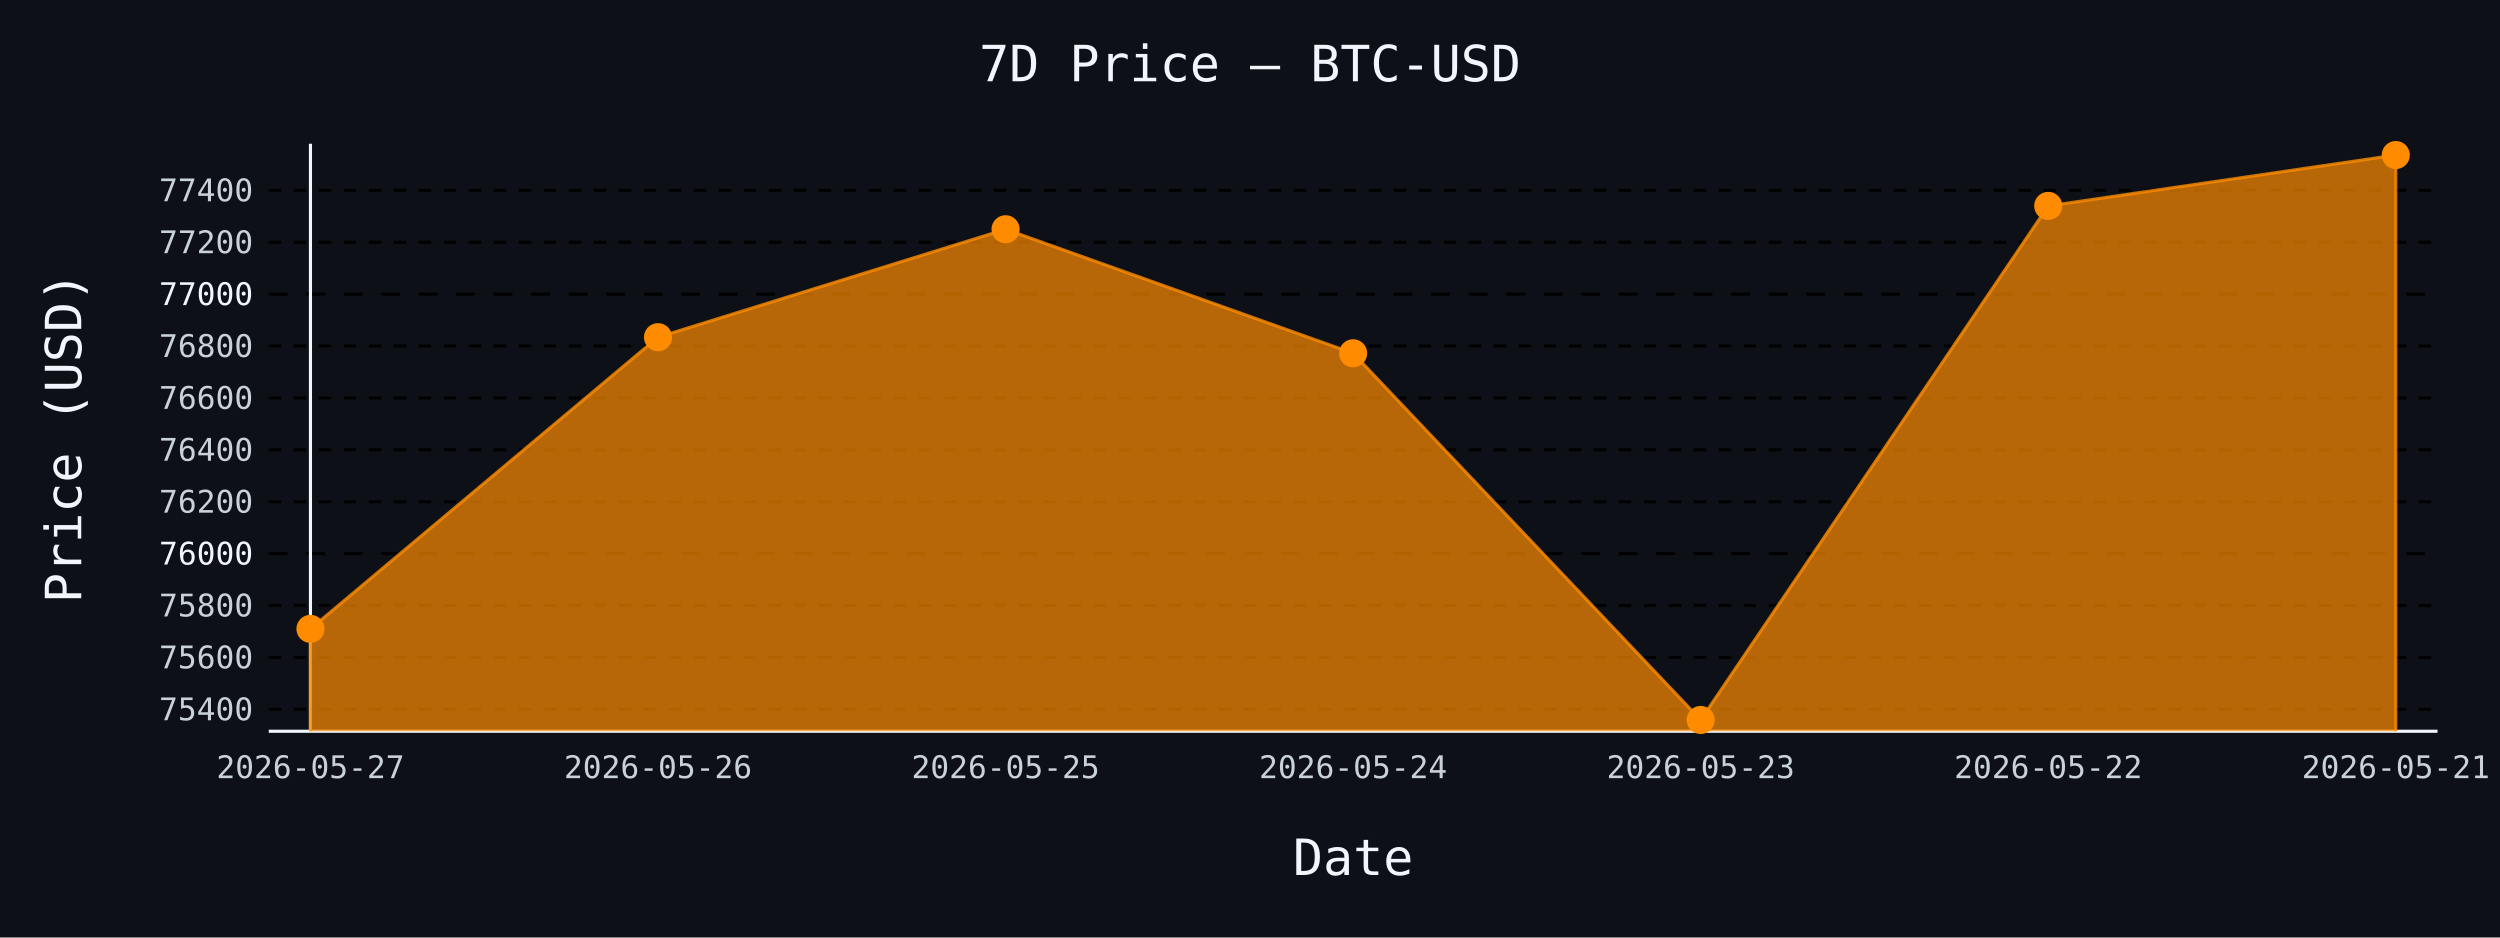
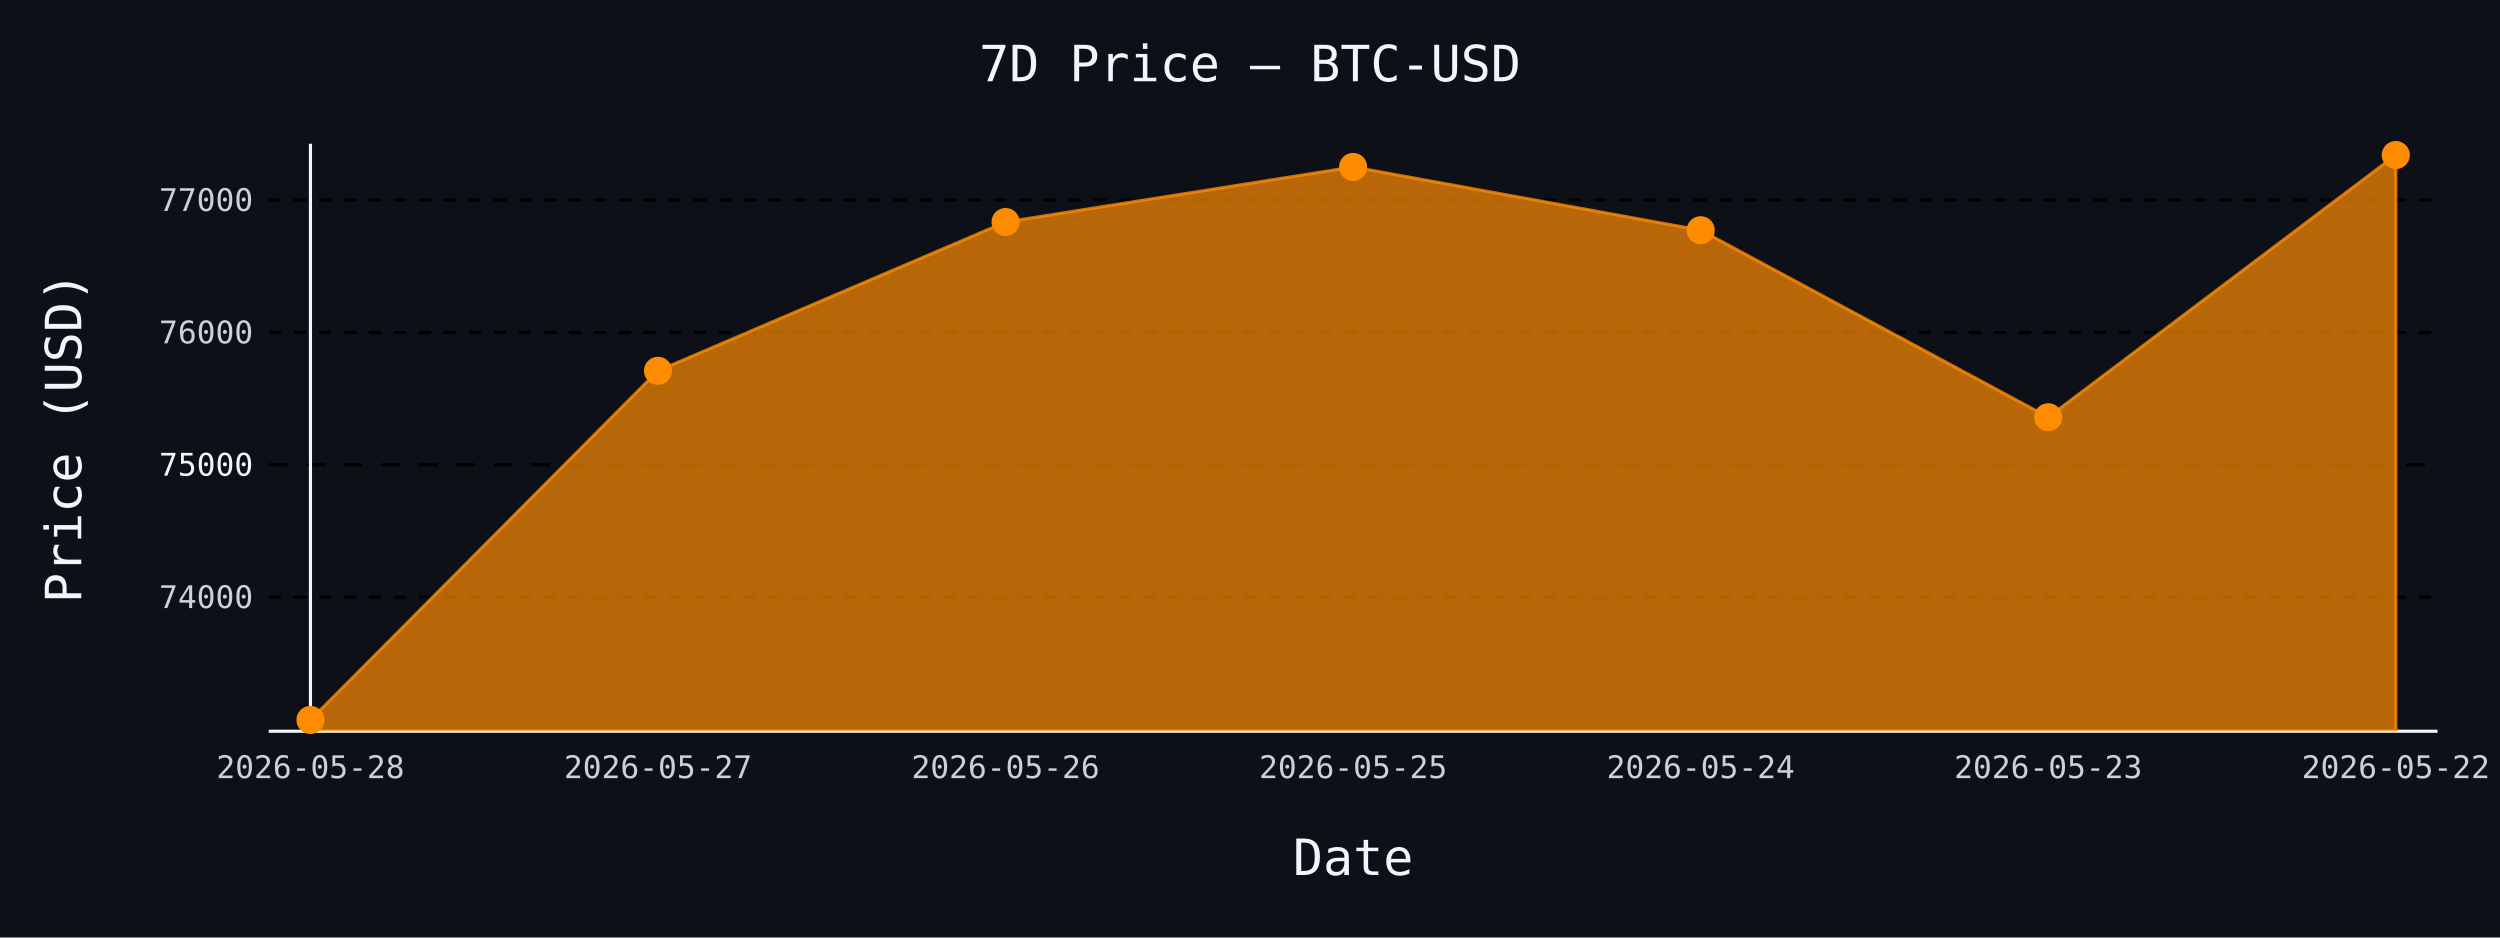
- <svg xmlns="http://www.w3.org/2000/svg" id="chart-19b58eb7-57fd-45db-b124-68cfaf619220" class="pygal-chart" viewBox="0 0 800 300">
+ <svg xmlns="http://www.w3.org/2000/svg" id="chart-6cd93ca4-629e-4614-a205-09ef5eed3ef2" class="pygal-chart" viewBox="0 0 800 300">
  <defs>
-     <style type="text/css">#chart-19b58eb7-57fd-45db-b124-68cfaf619220{-webkit-user-select:none;-webkit-font-smoothing:antialiased;font-family:monospace}#chart-19b58eb7-57fd-45db-b124-68cfaf619220 .title{font-family:monospace;font-size:16px}#chart-19b58eb7-57fd-45db-b124-68cfaf619220 .legends .legend text{font-family:monospace;font-size:14px}#chart-19b58eb7-57fd-45db-b124-68cfaf619220 .axis text{font-family:monospace;font-size:10px}#chart-19b58eb7-57fd-45db-b124-68cfaf619220 .axis text.major{font-family:monospace;font-size:10px}#chart-19b58eb7-57fd-45db-b124-68cfaf619220 .text-overlay text.value{font-family:monospace;font-size:16px}#chart-19b58eb7-57fd-45db-b124-68cfaf619220 .text-overlay text.label{font-family:monospace;font-size:10px}#chart-19b58eb7-57fd-45db-b124-68cfaf619220 .tooltip{font-family:monospace;font-size:14px}#chart-19b58eb7-57fd-45db-b124-68cfaf619220 text.no_data{font-family:monospace;font-size:64px}
- #chart-19b58eb7-57fd-45db-b124-68cfaf619220{background-color:#0d1117}#chart-19b58eb7-57fd-45db-b124-68cfaf619220 path,#chart-19b58eb7-57fd-45db-b124-68cfaf619220 line,#chart-19b58eb7-57fd-45db-b124-68cfaf619220 rect,#chart-19b58eb7-57fd-45db-b124-68cfaf619220 circle{-webkit-transition:150ms;-moz-transition:150ms;transition:150ms}#chart-19b58eb7-57fd-45db-b124-68cfaf619220 .graph &gt; .background{fill:#0d1117}#chart-19b58eb7-57fd-45db-b124-68cfaf619220 .plot &gt; .background{fill:#0d1117}#chart-19b58eb7-57fd-45db-b124-68cfaf619220 .graph{fill:#c9d1d9}#chart-19b58eb7-57fd-45db-b124-68cfaf619220 text.no_data{fill:#f0f6fc}#chart-19b58eb7-57fd-45db-b124-68cfaf619220 .title{fill:#f0f6fc}#chart-19b58eb7-57fd-45db-b124-68cfaf619220 .legends .legend text{fill:#c9d1d9}#chart-19b58eb7-57fd-45db-b124-68cfaf619220 .legends .legend:hover text{fill:#f0f6fc}#chart-19b58eb7-57fd-45db-b124-68cfaf619220 .axis .line{stroke:#f0f6fc}#chart-19b58eb7-57fd-45db-b124-68cfaf619220 .axis .guide.line{stroke:#8b949e}#chart-19b58eb7-57fd-45db-b124-68cfaf619220 .axis .major.line{stroke:#c9d1d9}#chart-19b58eb7-57fd-45db-b124-68cfaf619220 .axis text.major{fill:#f0f6fc}#chart-19b58eb7-57fd-45db-b124-68cfaf619220 .axis.y .guides:hover .guide.line,#chart-19b58eb7-57fd-45db-b124-68cfaf619220 .line-graph .axis.x .guides:hover .guide.line,#chart-19b58eb7-57fd-45db-b124-68cfaf619220 .stackedline-graph .axis.x .guides:hover .guide.line,#chart-19b58eb7-57fd-45db-b124-68cfaf619220 .xy-graph .axis.x .guides:hover .guide.line{stroke:#f0f6fc}#chart-19b58eb7-57fd-45db-b124-68cfaf619220 .axis .guides:hover text{fill:#f0f6fc}#chart-19b58eb7-57fd-45db-b124-68cfaf619220 .reactive{fill-opacity:.7;stroke-opacity:.8;stroke-width:1}#chart-19b58eb7-57fd-45db-b124-68cfaf619220 .ci{stroke:#c9d1d9}#chart-19b58eb7-57fd-45db-b124-68cfaf619220 .reactive.active,#chart-19b58eb7-57fd-45db-b124-68cfaf619220 .active .reactive{fill-opacity:.8;stroke-opacity:.9;stroke-width:4}#chart-19b58eb7-57fd-45db-b124-68cfaf619220 .ci .reactive.active{stroke-width:1.5}#chart-19b58eb7-57fd-45db-b124-68cfaf619220 .series text{fill:#f0f6fc}#chart-19b58eb7-57fd-45db-b124-68cfaf619220 .tooltip rect{fill:#0d1117;stroke:#f0f6fc;-webkit-transition:opacity 150ms;-moz-transition:opacity 150ms;transition:opacity 150ms}#chart-19b58eb7-57fd-45db-b124-68cfaf619220 .tooltip .label{fill:#c9d1d9}#chart-19b58eb7-57fd-45db-b124-68cfaf619220 .tooltip .label{fill:#c9d1d9}#chart-19b58eb7-57fd-45db-b124-68cfaf619220 .tooltip .legend{font-size:.8em;fill:#8b949e}#chart-19b58eb7-57fd-45db-b124-68cfaf619220 .tooltip .x_label{font-size:.6em;fill:#f0f6fc}#chart-19b58eb7-57fd-45db-b124-68cfaf619220 .tooltip .xlink{font-size:.5em;text-decoration:underline}#chart-19b58eb7-57fd-45db-b124-68cfaf619220 .tooltip .value{font-size:1.5em}#chart-19b58eb7-57fd-45db-b124-68cfaf619220 .bound{font-size:.5em}#chart-19b58eb7-57fd-45db-b124-68cfaf619220 .max-value{font-size:.75em;fill:#8b949e}#chart-19b58eb7-57fd-45db-b124-68cfaf619220 .map-element{fill:#0d1117;stroke:#8b949e !important}#chart-19b58eb7-57fd-45db-b124-68cfaf619220 .map-element .reactive{fill-opacity:inherit;stroke-opacity:inherit}#chart-19b58eb7-57fd-45db-b124-68cfaf619220 .color-0,#chart-19b58eb7-57fd-45db-b124-68cfaf619220 .color-0 a:visited{stroke:#ff8c00;fill:#ff8c00}#chart-19b58eb7-57fd-45db-b124-68cfaf619220 .text-overlay .color-0 text{fill:black}
- #chart-19b58eb7-57fd-45db-b124-68cfaf619220 text.no_data{text-anchor:middle}#chart-19b58eb7-57fd-45db-b124-68cfaf619220 .guide.line{fill:none}#chart-19b58eb7-57fd-45db-b124-68cfaf619220 .centered{text-anchor:middle}#chart-19b58eb7-57fd-45db-b124-68cfaf619220 .title{text-anchor:middle}#chart-19b58eb7-57fd-45db-b124-68cfaf619220 .legends .legend text{fill-opacity:1}#chart-19b58eb7-57fd-45db-b124-68cfaf619220 .axis.x text{text-anchor:middle}#chart-19b58eb7-57fd-45db-b124-68cfaf619220 .axis.x:not(.web) text[transform]{text-anchor:start}#chart-19b58eb7-57fd-45db-b124-68cfaf619220 .axis.x:not(.web) text[transform].backwards{text-anchor:end}#chart-19b58eb7-57fd-45db-b124-68cfaf619220 .axis.y text{text-anchor:end}#chart-19b58eb7-57fd-45db-b124-68cfaf619220 .axis.y text[transform].backwards{text-anchor:start}#chart-19b58eb7-57fd-45db-b124-68cfaf619220 .axis.y2 text{text-anchor:start}#chart-19b58eb7-57fd-45db-b124-68cfaf619220 .axis.y2 text[transform].backwards{text-anchor:end}#chart-19b58eb7-57fd-45db-b124-68cfaf619220 .axis .guide.line{stroke-dasharray:4,4;stroke:black}#chart-19b58eb7-57fd-45db-b124-68cfaf619220 .axis .major.guide.line{stroke-dasharray:6,6;stroke:black}#chart-19b58eb7-57fd-45db-b124-68cfaf619220 .horizontal .axis.y .guide.line,#chart-19b58eb7-57fd-45db-b124-68cfaf619220 .horizontal .axis.y2 .guide.line,#chart-19b58eb7-57fd-45db-b124-68cfaf619220 .vertical .axis.x .guide.line{opacity:0}#chart-19b58eb7-57fd-45db-b124-68cfaf619220 .horizontal .axis.always_show .guide.line,#chart-19b58eb7-57fd-45db-b124-68cfaf619220 .vertical .axis.always_show .guide.line{opacity:1 !important}#chart-19b58eb7-57fd-45db-b124-68cfaf619220 .axis.y .guides:hover .guide.line,#chart-19b58eb7-57fd-45db-b124-68cfaf619220 .axis.y2 .guides:hover .guide.line,#chart-19b58eb7-57fd-45db-b124-68cfaf619220 .axis.x .guides:hover .guide.line{opacity:1}#chart-19b58eb7-57fd-45db-b124-68cfaf619220 .axis .guides:hover text{opacity:1}#chart-19b58eb7-57fd-45db-b124-68cfaf619220 .nofill{fill:none}#chart-19b58eb7-57fd-45db-b124-68cfaf619220 .subtle-fill{fill-opacity:.2}#chart-19b58eb7-57fd-45db-b124-68cfaf619220 .dot{stroke-width:1px;fill-opacity:1;stroke-opacity:1}#chart-19b58eb7-57fd-45db-b124-68cfaf619220 .dot.active{stroke-width:5px}#chart-19b58eb7-57fd-45db-b124-68cfaf619220 .dot.negative{fill:transparent}#chart-19b58eb7-57fd-45db-b124-68cfaf619220 text,#chart-19b58eb7-57fd-45db-b124-68cfaf619220 tspan{stroke:none !important}#chart-19b58eb7-57fd-45db-b124-68cfaf619220 .series text.active{opacity:1}#chart-19b58eb7-57fd-45db-b124-68cfaf619220 .tooltip rect{fill-opacity:.95;stroke-width:.5}#chart-19b58eb7-57fd-45db-b124-68cfaf619220 .tooltip text{fill-opacity:1}#chart-19b58eb7-57fd-45db-b124-68cfaf619220 .showable{visibility:hidden}#chart-19b58eb7-57fd-45db-b124-68cfaf619220 .showable.shown{visibility:visible}#chart-19b58eb7-57fd-45db-b124-68cfaf619220 .gauge-background{fill:rgba(229,229,229,1);stroke:none}#chart-19b58eb7-57fd-45db-b124-68cfaf619220 .bg-lines{stroke:#0d1117;stroke-width:2px}</style>
+     <style type="text/css">#chart-6cd93ca4-629e-4614-a205-09ef5eed3ef2{-webkit-user-select:none;-webkit-font-smoothing:antialiased;font-family:monospace}#chart-6cd93ca4-629e-4614-a205-09ef5eed3ef2 .title{font-family:monospace;font-size:16px}#chart-6cd93ca4-629e-4614-a205-09ef5eed3ef2 .legends .legend text{font-family:monospace;font-size:14px}#chart-6cd93ca4-629e-4614-a205-09ef5eed3ef2 .axis text{font-family:monospace;font-size:10px}#chart-6cd93ca4-629e-4614-a205-09ef5eed3ef2 .axis text.major{font-family:monospace;font-size:10px}#chart-6cd93ca4-629e-4614-a205-09ef5eed3ef2 .text-overlay text.value{font-family:monospace;font-size:16px}#chart-6cd93ca4-629e-4614-a205-09ef5eed3ef2 .text-overlay text.label{font-family:monospace;font-size:10px}#chart-6cd93ca4-629e-4614-a205-09ef5eed3ef2 .tooltip{font-family:monospace;font-size:14px}#chart-6cd93ca4-629e-4614-a205-09ef5eed3ef2 text.no_data{font-family:monospace;font-size:64px}
+ #chart-6cd93ca4-629e-4614-a205-09ef5eed3ef2{background-color:#0d1117}#chart-6cd93ca4-629e-4614-a205-09ef5eed3ef2 path,#chart-6cd93ca4-629e-4614-a205-09ef5eed3ef2 line,#chart-6cd93ca4-629e-4614-a205-09ef5eed3ef2 rect,#chart-6cd93ca4-629e-4614-a205-09ef5eed3ef2 circle{-webkit-transition:150ms;-moz-transition:150ms;transition:150ms}#chart-6cd93ca4-629e-4614-a205-09ef5eed3ef2 .graph &gt; .background{fill:#0d1117}#chart-6cd93ca4-629e-4614-a205-09ef5eed3ef2 .plot &gt; .background{fill:#0d1117}#chart-6cd93ca4-629e-4614-a205-09ef5eed3ef2 .graph{fill:#c9d1d9}#chart-6cd93ca4-629e-4614-a205-09ef5eed3ef2 text.no_data{fill:#f0f6fc}#chart-6cd93ca4-629e-4614-a205-09ef5eed3ef2 .title{fill:#f0f6fc}#chart-6cd93ca4-629e-4614-a205-09ef5eed3ef2 .legends .legend text{fill:#c9d1d9}#chart-6cd93ca4-629e-4614-a205-09ef5eed3ef2 .legends .legend:hover text{fill:#f0f6fc}#chart-6cd93ca4-629e-4614-a205-09ef5eed3ef2 .axis .line{stroke:#f0f6fc}#chart-6cd93ca4-629e-4614-a205-09ef5eed3ef2 .axis .guide.line{stroke:#8b949e}#chart-6cd93ca4-629e-4614-a205-09ef5eed3ef2 .axis .major.line{stroke:#c9d1d9}#chart-6cd93ca4-629e-4614-a205-09ef5eed3ef2 .axis text.major{fill:#f0f6fc}#chart-6cd93ca4-629e-4614-a205-09ef5eed3ef2 .axis.y .guides:hover .guide.line,#chart-6cd93ca4-629e-4614-a205-09ef5eed3ef2 .line-graph .axis.x .guides:hover .guide.line,#chart-6cd93ca4-629e-4614-a205-09ef5eed3ef2 .stackedline-graph .axis.x .guides:hover .guide.line,#chart-6cd93ca4-629e-4614-a205-09ef5eed3ef2 .xy-graph .axis.x .guides:hover .guide.line{stroke:#f0f6fc}#chart-6cd93ca4-629e-4614-a205-09ef5eed3ef2 .axis .guides:hover text{fill:#f0f6fc}#chart-6cd93ca4-629e-4614-a205-09ef5eed3ef2 .reactive{fill-opacity:.7;stroke-opacity:.8;stroke-width:1}#chart-6cd93ca4-629e-4614-a205-09ef5eed3ef2 .ci{stroke:#c9d1d9}#chart-6cd93ca4-629e-4614-a205-09ef5eed3ef2 .reactive.active,#chart-6cd93ca4-629e-4614-a205-09ef5eed3ef2 .active .reactive{fill-opacity:.8;stroke-opacity:.9;stroke-width:4}#chart-6cd93ca4-629e-4614-a205-09ef5eed3ef2 .ci .reactive.active{stroke-width:1.5}#chart-6cd93ca4-629e-4614-a205-09ef5eed3ef2 .series text{fill:#f0f6fc}#chart-6cd93ca4-629e-4614-a205-09ef5eed3ef2 .tooltip rect{fill:#0d1117;stroke:#f0f6fc;-webkit-transition:opacity 150ms;-moz-transition:opacity 150ms;transition:opacity 150ms}#chart-6cd93ca4-629e-4614-a205-09ef5eed3ef2 .tooltip .label{fill:#c9d1d9}#chart-6cd93ca4-629e-4614-a205-09ef5eed3ef2 .tooltip .label{fill:#c9d1d9}#chart-6cd93ca4-629e-4614-a205-09ef5eed3ef2 .tooltip .legend{font-size:.8em;fill:#8b949e}#chart-6cd93ca4-629e-4614-a205-09ef5eed3ef2 .tooltip .x_label{font-size:.6em;fill:#f0f6fc}#chart-6cd93ca4-629e-4614-a205-09ef5eed3ef2 .tooltip .xlink{font-size:.5em;text-decoration:underline}#chart-6cd93ca4-629e-4614-a205-09ef5eed3ef2 .tooltip .value{font-size:1.5em}#chart-6cd93ca4-629e-4614-a205-09ef5eed3ef2 .bound{font-size:.5em}#chart-6cd93ca4-629e-4614-a205-09ef5eed3ef2 .max-value{font-size:.75em;fill:#8b949e}#chart-6cd93ca4-629e-4614-a205-09ef5eed3ef2 .map-element{fill:#0d1117;stroke:#8b949e !important}#chart-6cd93ca4-629e-4614-a205-09ef5eed3ef2 .map-element .reactive{fill-opacity:inherit;stroke-opacity:inherit}#chart-6cd93ca4-629e-4614-a205-09ef5eed3ef2 .color-0,#chart-6cd93ca4-629e-4614-a205-09ef5eed3ef2 .color-0 a:visited{stroke:#ff8c00;fill:#ff8c00}#chart-6cd93ca4-629e-4614-a205-09ef5eed3ef2 .text-overlay .color-0 text{fill:black}
+ #chart-6cd93ca4-629e-4614-a205-09ef5eed3ef2 text.no_data{text-anchor:middle}#chart-6cd93ca4-629e-4614-a205-09ef5eed3ef2 .guide.line{fill:none}#chart-6cd93ca4-629e-4614-a205-09ef5eed3ef2 .centered{text-anchor:middle}#chart-6cd93ca4-629e-4614-a205-09ef5eed3ef2 .title{text-anchor:middle}#chart-6cd93ca4-629e-4614-a205-09ef5eed3ef2 .legends .legend text{fill-opacity:1}#chart-6cd93ca4-629e-4614-a205-09ef5eed3ef2 .axis.x text{text-anchor:middle}#chart-6cd93ca4-629e-4614-a205-09ef5eed3ef2 .axis.x:not(.web) text[transform]{text-anchor:start}#chart-6cd93ca4-629e-4614-a205-09ef5eed3ef2 .axis.x:not(.web) text[transform].backwards{text-anchor:end}#chart-6cd93ca4-629e-4614-a205-09ef5eed3ef2 .axis.y text{text-anchor:end}#chart-6cd93ca4-629e-4614-a205-09ef5eed3ef2 .axis.y text[transform].backwards{text-anchor:start}#chart-6cd93ca4-629e-4614-a205-09ef5eed3ef2 .axis.y2 text{text-anchor:start}#chart-6cd93ca4-629e-4614-a205-09ef5eed3ef2 .axis.y2 text[transform].backwards{text-anchor:end}#chart-6cd93ca4-629e-4614-a205-09ef5eed3ef2 .axis .guide.line{stroke-dasharray:4,4;stroke:black}#chart-6cd93ca4-629e-4614-a205-09ef5eed3ef2 .axis .major.guide.line{stroke-dasharray:6,6;stroke:black}#chart-6cd93ca4-629e-4614-a205-09ef5eed3ef2 .horizontal .axis.y .guide.line,#chart-6cd93ca4-629e-4614-a205-09ef5eed3ef2 .horizontal .axis.y2 .guide.line,#chart-6cd93ca4-629e-4614-a205-09ef5eed3ef2 .vertical .axis.x .guide.line{opacity:0}#chart-6cd93ca4-629e-4614-a205-09ef5eed3ef2 .horizontal .axis.always_show .guide.line,#chart-6cd93ca4-629e-4614-a205-09ef5eed3ef2 .vertical .axis.always_show .guide.line{opacity:1 !important}#chart-6cd93ca4-629e-4614-a205-09ef5eed3ef2 .axis.y .guides:hover .guide.line,#chart-6cd93ca4-629e-4614-a205-09ef5eed3ef2 .axis.y2 .guides:hover .guide.line,#chart-6cd93ca4-629e-4614-a205-09ef5eed3ef2 .axis.x .guides:hover .guide.line{opacity:1}#chart-6cd93ca4-629e-4614-a205-09ef5eed3ef2 .axis .guides:hover text{opacity:1}#chart-6cd93ca4-629e-4614-a205-09ef5eed3ef2 .nofill{fill:none}#chart-6cd93ca4-629e-4614-a205-09ef5eed3ef2 .subtle-fill{fill-opacity:.2}#chart-6cd93ca4-629e-4614-a205-09ef5eed3ef2 .dot{stroke-width:1px;fill-opacity:1;stroke-opacity:1}#chart-6cd93ca4-629e-4614-a205-09ef5eed3ef2 .dot.active{stroke-width:5px}#chart-6cd93ca4-629e-4614-a205-09ef5eed3ef2 .dot.negative{fill:transparent}#chart-6cd93ca4-629e-4614-a205-09ef5eed3ef2 text,#chart-6cd93ca4-629e-4614-a205-09ef5eed3ef2 tspan{stroke:none !important}#chart-6cd93ca4-629e-4614-a205-09ef5eed3ef2 .series text.active{opacity:1}#chart-6cd93ca4-629e-4614-a205-09ef5eed3ef2 .tooltip rect{fill-opacity:.95;stroke-width:.5}#chart-6cd93ca4-629e-4614-a205-09ef5eed3ef2 .tooltip text{fill-opacity:1}#chart-6cd93ca4-629e-4614-a205-09ef5eed3ef2 .showable{visibility:hidden}#chart-6cd93ca4-629e-4614-a205-09ef5eed3ef2 .showable.shown{visibility:visible}#chart-6cd93ca4-629e-4614-a205-09ef5eed3ef2 .gauge-background{fill:rgba(229,229,229,1);stroke:none}#chart-6cd93ca4-629e-4614-a205-09ef5eed3ef2 .bg-lines{stroke:#0d1117;stroke-width:2px}</style>
  </defs>
  <g class="graph line-graph vertical">
    <rect x="0" y="0" width="800" height="300" class="background" />
    <g transform="translate(86, 46)" class="plot">
      <rect x="0" y="0" width="694.0" height="188" class="background" />
      <g class="axis y always_show">
        <path d="M0 188 h694" class="line" />
        <g class="guides">
-           <path d="M0 180.98 h694" class="guide line" />
-           <text x="-5" y="184.48" class="">75400</text>
+           <path d="M0 145.08 h694" class="guide line" />
+           <text x="-5" y="148.58" class="">74000</text>
        </g>
        <g class="guides">
-           <path d="M0 164.373 h694" class="guide line" />
-           <text x="-5" y="167.873" class="">75600</text>
+           <path d="M0 102.725 h694" class="major guide line" />
+           <text x="-5" y="106.225" class="major">75000</text>
        </g>
        <g class="guides">
-           <path d="M0 147.766 h694" class="guide line" />
-           <text x="-5" y="151.266" class="">75800</text>
+           <path d="M0 60.37 h694" class="guide line" />
+           <text x="-5" y="63.87" class="">76000</text>
        </g>
        <g class="guides">
-           <path d="M0 131.159 h694" class="major guide line" />
-           <text x="-5" y="134.659" class="major">76000</text>
-         </g>
-         <g class="guides">
-           <path d="M0 114.551 h694" class="guide line" />
-           <text x="-5" y="118.051" class="">76200</text>
-         </g>
-         <g class="guides">
-           <path d="M0 97.944 h694" class="guide line" />
-           <text x="-5" y="101.444" class="">76400</text>
-         </g>
-         <g class="guides">
-           <path d="M0 81.337 h694" class="guide line" />
-           <text x="-5" y="84.837" class="">76600</text>
-         </g>
-         <g class="guides">
-           <path d="M0 64.73 h694" class="guide line" />
-           <text x="-5" y="68.23" class="">76800</text>
-         </g>
-         <g class="guides">
-           <path d="M0 48.123 h694" class="major guide line" />
-           <text x="-5" y="51.623" class="major">77000</text>
-         </g>
-         <g class="guides">
-           <path d="M0 31.515 h694" class="guide line" />
-           <text x="-5" y="35.015" class="">77200</text>
-         </g>
-         <g class="guides">
-           <path d="M0 14.908 h694" class="guide line" />
-           <text x="-5" y="18.408" class="">77400</text>
+           <path d="M0 18.016 h694" class="guide line" />
+           <text x="-5" y="21.516" class="">77000</text>
        </g>
      </g>
      <g class="axis x">
        <g class="guides">
          <path d="M13.346 0 v188" class="line" />
-           <text x="13.346" y="203.0" class="">2026-05-27</text>
+           <text x="13.346" y="203.0" class="">2026-05-28</text>
        </g>
        <g class="guides">
          <path d="M124.564 0 v188" class="guide line" />
-           <text x="124.564" y="203.0" class="">2026-05-26</text>
+           <text x="124.564" y="203.0" class="">2026-05-27</text>
        </g>
        <g class="guides">
          <path d="M235.782 0 v188" class="guide line" />
-           <text x="235.782" y="203.0" class="">2026-05-25</text>
+           <text x="235.782" y="203.0" class="">2026-05-26</text>
        </g>
        <g class="guides">
          <path d="M347 0 v188" class="guide line" />
-           <text x="347.0" y="203.0" class="">2026-05-24</text>
+           <text x="347.0" y="203.0" class="">2026-05-25</text>
        </g>
        <g class="guides">
          <path d="M458.218 0 v188" class="guide line" />
-           <text x="458.218" y="203.0" class="">2026-05-23</text>
+           <text x="458.218" y="203.0" class="">2026-05-24</text>
        </g>
        <g class="guides">
          <path d="M569.436 0 v188" class="guide line" />
-           <text x="569.436" y="203.0" class="">2026-05-22</text>
+           <text x="569.436" y="203.0" class="">2026-05-23</text>
        </g>
        <g class="guides">
          <path d="M680.654 0 v188" class="guide line" />
-           <text x="680.654" y="203.0" class="">2026-05-21</text>
+           <text x="680.654" y="203.0" class="">2026-05-22</text>
        </g>
      </g>
      <g class="series serie-0 color-0">
-         <path d="M13.346 188 L13.346 155.239 124.564 61.907 235.782 27.364 347 67.055 458.218 184.385 569.436 19.89 680.654 3.615 680.654 188" class="line reactive" />
+         <path d="M13.346 188 L13.346 184.385 124.564 72.653 235.782 25.047 347 7.427 458.218 27.673 569.436 87.52 680.654 3.615 680.654 188" class="line reactive" />
      </g>
    </g>
    <g class="titles">
      <text x="400.0" y="26" class="title plot_title">7D Price — BTC-USD</text>
      <text x="433.0" y="280" class="title">Date</text>
      <text x="0" y="166.0" class="title" transform="rotate(-90 0 140)">Price (USD)</text>
    </g>
    <g transform="translate(86, 46)" class="plot overlay">
      <g class="series serie-0 color-0">
        <g class="dots">
-           <circle cx="13.346" cy="155.239" r="4" class="dot reactive tooltip-trigger" />
+           <circle cx="13.346" cy="184.385" r="4" class="dot reactive tooltip-trigger" />
        </g>
        <g class="dots">
-           <circle cx="124.564" cy="61.907" r="4" class="dot reactive tooltip-trigger" />
+           <circle cx="124.564" cy="72.653" r="4" class="dot reactive tooltip-trigger" />
        </g>
        <g class="dots">
-           <circle cx="235.782" cy="27.364" r="4" class="dot reactive tooltip-trigger" />
+           <circle cx="235.782" cy="25.047" r="4" class="dot reactive tooltip-trigger" />
        </g>
        <g class="dots">
-           <circle cx="347.0" cy="67.055" r="4" class="dot reactive tooltip-trigger" />
+           <circle cx="347.0" cy="7.427" r="4" class="dot reactive tooltip-trigger" />
        </g>
        <g class="dots">
-           <circle cx="458.218" cy="184.385" r="4" class="dot reactive tooltip-trigger" />
+           <circle cx="458.218" cy="27.673" r="4" class="dot reactive tooltip-trigger" />
        </g>
        <g class="dots">
-           <circle cx="569.436" cy="19.89" r="4" class="dot reactive tooltip-trigger" />
+           <circle cx="569.436" cy="87.52" r="4" class="dot reactive tooltip-trigger" />
        </g>
        <g class="dots">
          <circle cx="680.654" cy="3.615" r="4" class="dot reactive tooltip-trigger" />
        </g>
      </g>
    </g>
    <g transform="translate(86, 46)" class="plot text-overlay">
      <g class="series serie-0 color-0" />
    </g>
    <g transform="translate(86, 46)" class="plot tooltip-overlay">
      <g transform="translate(0 0)" style="opacity: 0" class="tooltip">
        <rect rx="0" ry="0" width="0" height="0" class="tooltip-box" />
        <g class="text" />
      </g>
    </g>
  </g>
</svg>
